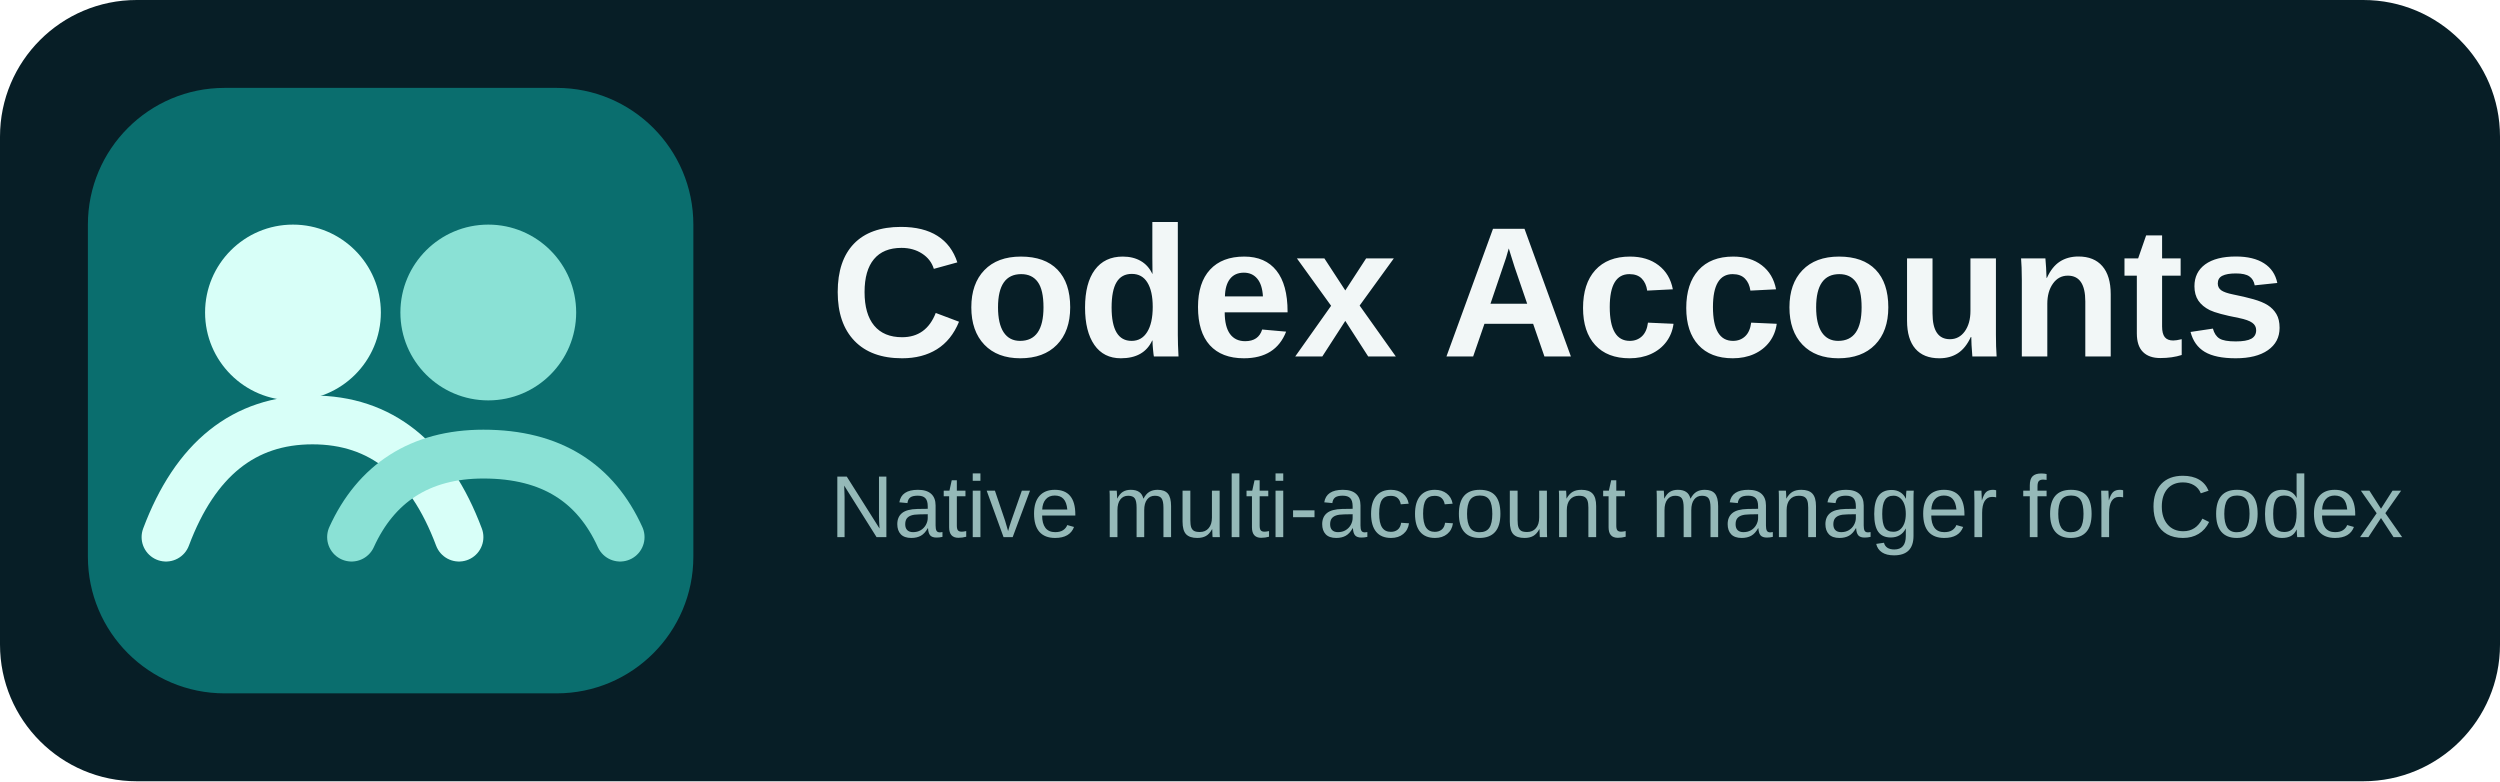
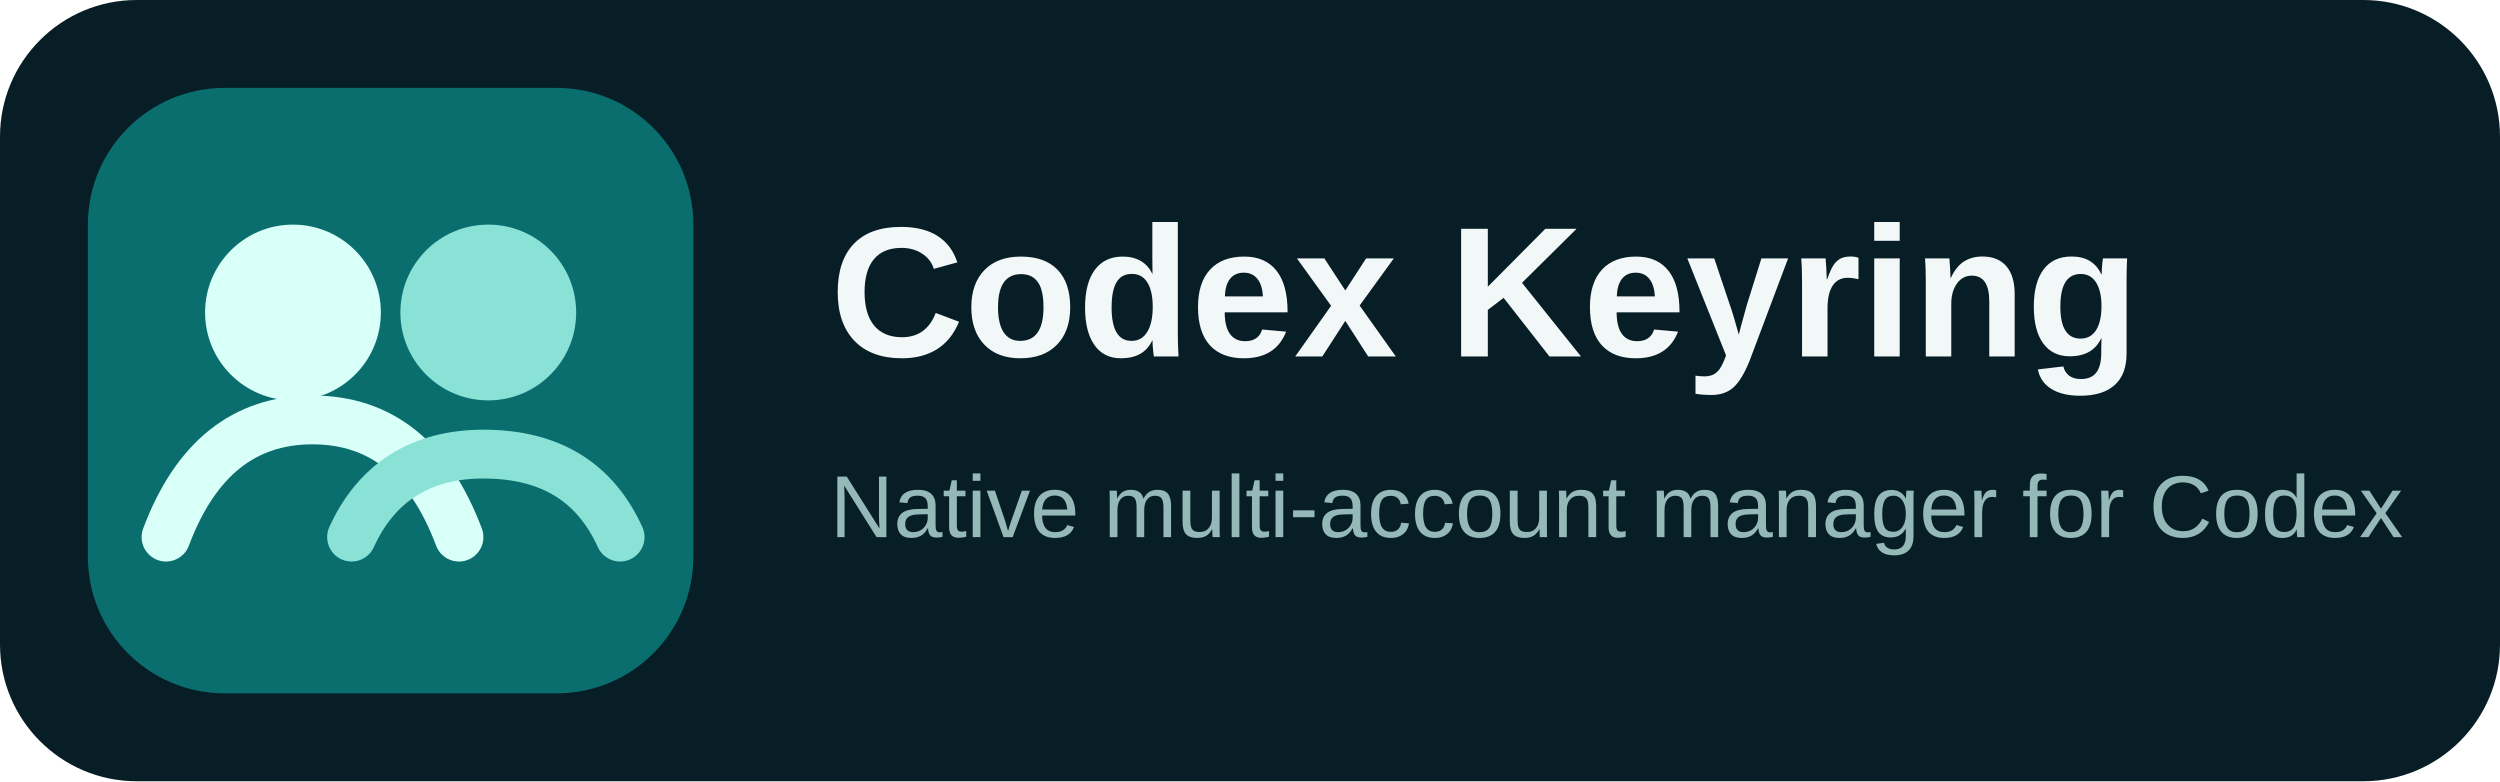
- <svg xmlns="http://www.w3.org/2000/svg" viewBox="0 0 512 160" role="img" aria-label="Codex Accounts logo">
+ <svg xmlns="http://www.w3.org/2000/svg" viewBox="0 0 512 160" role="img" aria-label="Codex Keyring logo">
  <rect width="512" height="160" rx="28" fill="#071E26" />
  <rect x="18" y="18" width="124" height="124" rx="28" fill="#0A6E6E" />
  <circle cx="60" cy="64" r="18" fill="#D8FFF8" />
  <circle cx="100" cy="64" r="18" fill="#8AE1D5" />
  <path d="M34 110c6-16 16-24 30-24s24 8 30 24" fill="none" stroke="#D8FFF8" stroke-width="10" stroke-linecap="round" />
  <path d="M72 110c5-11 14-17 27-17 14 0 23 6 28 17" fill="none" stroke="#8AE1D5" stroke-width="10" stroke-linecap="round" />
-   <text x="170" y="73" fill="#F2F7F7" font-size="38" font-family="Segoe UI, Arial, sans-serif" font-weight="700">Codex Accounts</text>
+   <text x="170" y="73" fill="#F2F7F7" font-size="38" font-family="Segoe UI, Arial, sans-serif" font-weight="700">Codex Keyring</text>
  <text x="170" y="110" fill="#95B9B8" font-size="18" font-family="Segoe UI, Arial, sans-serif">Native multi-account manager for Codex</text>
</svg>
